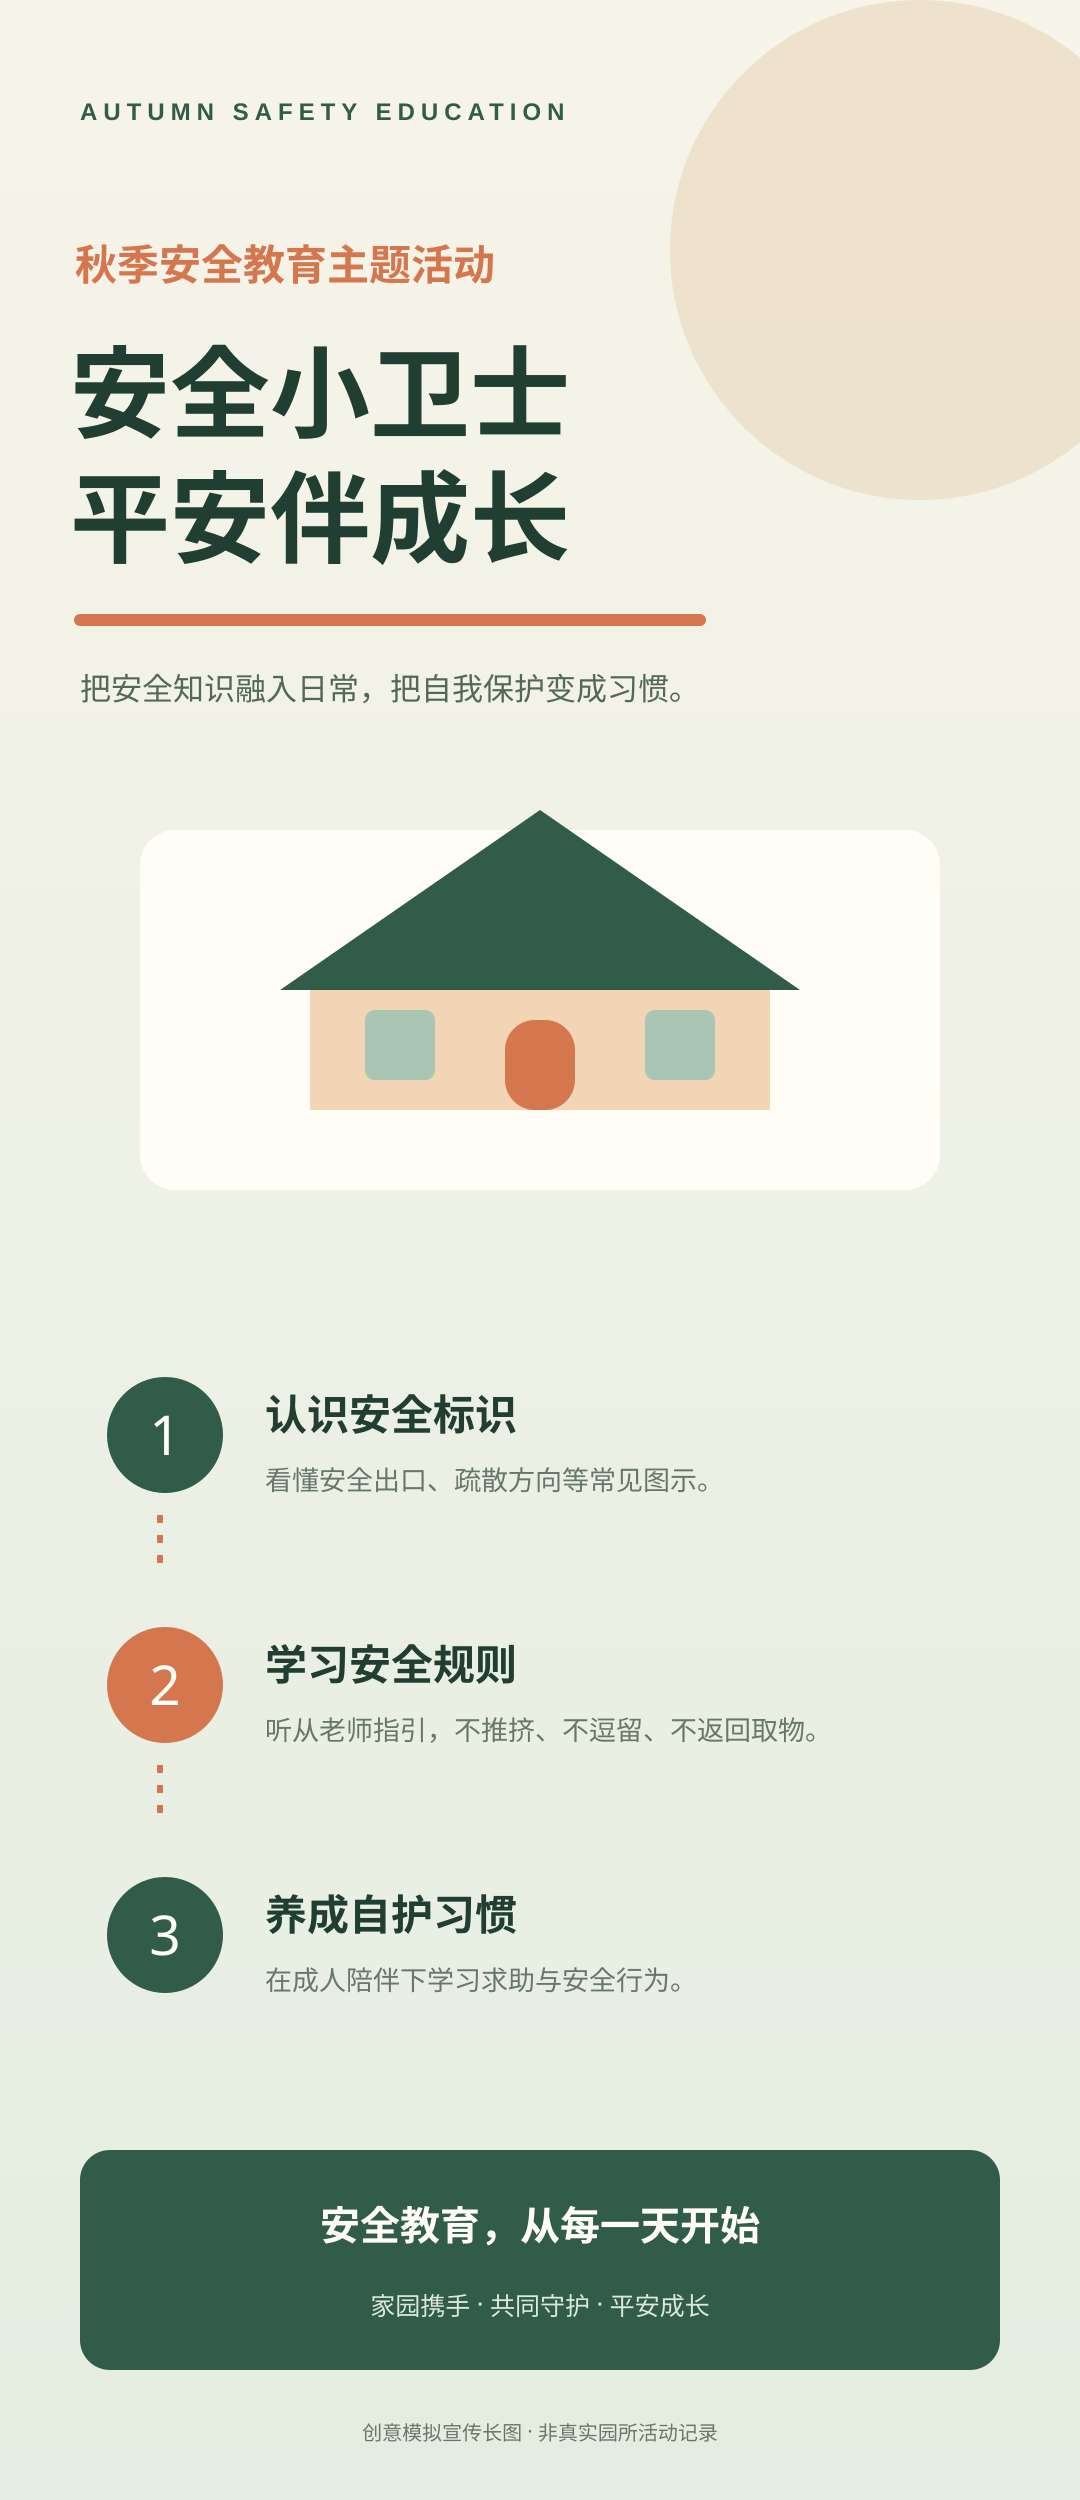
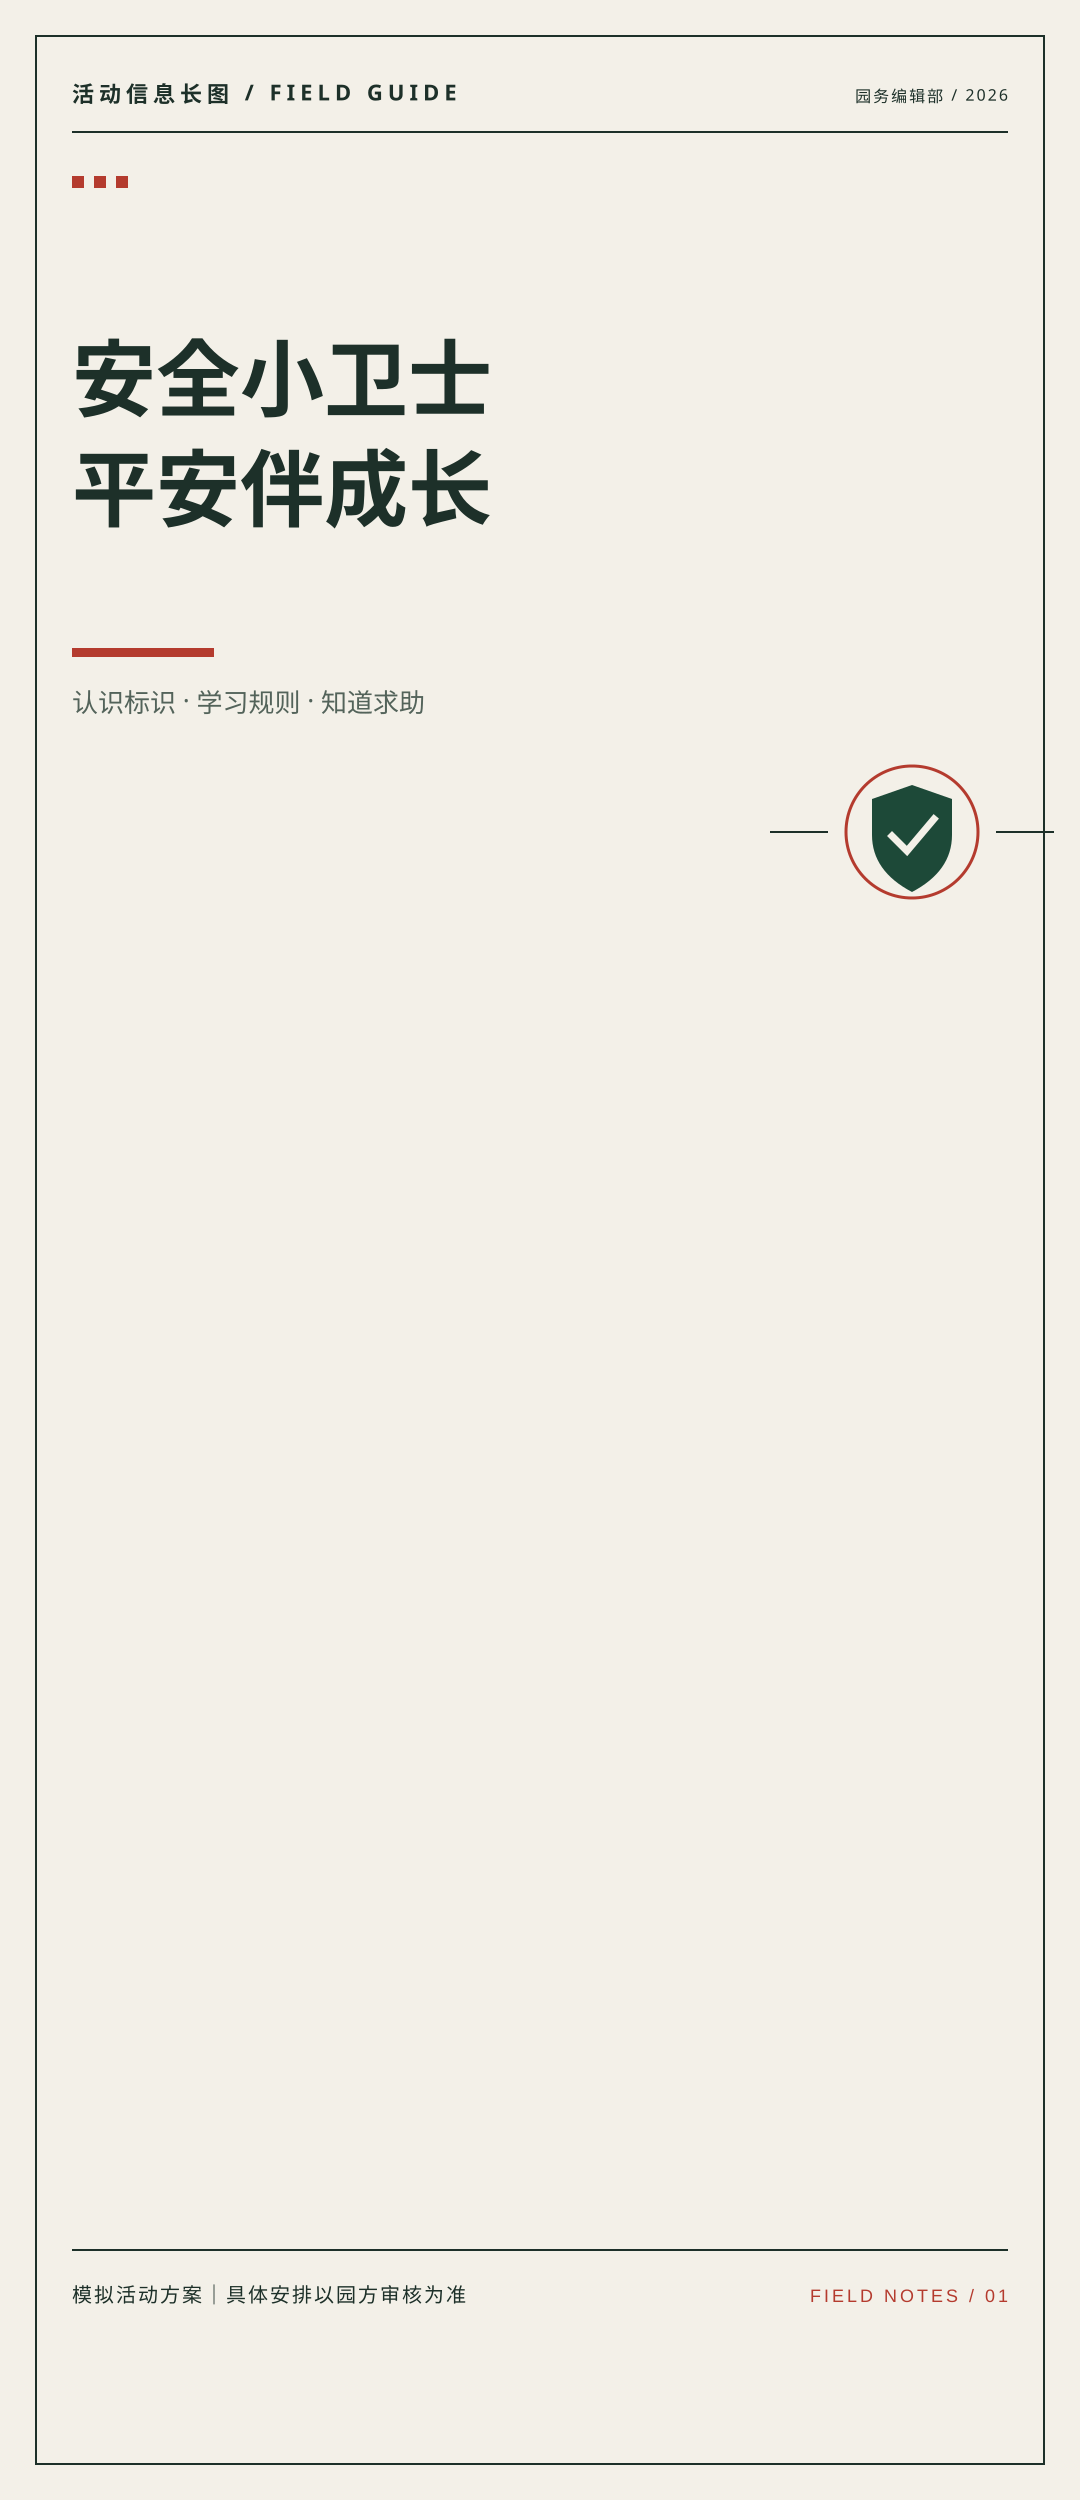
- <svg xmlns="http://www.w3.org/2000/svg" width="1080" height="2500" viewBox="0 0 1080 2500">
-   <defs>
-     <linearGradient id="bg" x2="0" y2="1">
-       <stop stop-color="#F7F4E9" />
-       <stop offset="1" stop-color="#E4EDE1" />
-     </linearGradient>
-   </defs>
-   <rect width="1080" height="2500" fill="url(#bg)" />
-   <circle cx="920" cy="250" r="250" fill="#E9D8BF" opacity=".65" />
-   <text x="80" y="120" fill="#315C4A" font-family="Arial,sans-serif" font-size="24" font-weight="700" letter-spacing="6">AUTUMN SAFETY EDUCATION</text>
-   <text x="75" y="280" fill="#D4774E" font-family="Microsoft YaHei,sans-serif" font-size="42" font-weight="700">秋季安全教育主题活动</text>
-   <text x="70" y="430" fill="#203E31" font-family="Microsoft YaHei,sans-serif" font-size="100" font-weight="900">安全小卫士</text>
-   <text x="70" y="555" fill="#203E31" font-family="Microsoft YaHei,sans-serif" font-size="100" font-weight="900">平安伴成长</text>
-   <path d="M80 620H700" stroke="#D4774E" stroke-width="12" stroke-linecap="round" />
-   <text x="80" y="700" fill="#52695A" font-family="Microsoft YaHei,sans-serif" font-size="31">把安全知识融入日常，把自我保护变成习惯。</text>
-   <g transform="translate(540 1000)">
-     <rect x="-400" y="-170" width="800" height="360" rx="35" fill="#FFFDF6" />
-     <path d="M-230 110V-10L0-150L230-10V110Z" fill="#F1D5B5" />
-     <path d="M-260-10L0-190L260-10H-260Z" fill="#315C4A" />
-     <rect x="-35" y="20" width="70" height="90" rx="30" fill="#D4774E" />
-     <rect x="-175" y="10" width="70" height="70" rx="10" fill="#A8C6B3" />
-     <rect x="105" y="10" width="70" height="70" rx="10" fill="#A8C6B3" />
+ <svg xmlns="http://www.w3.org/2000/svg" width="1080" height="2500" viewBox="0 0 1080 2500" role="img" aria-labelledby="t d">
+   <rect width="1080" height="2500" fill="#F3F0E8" />
+   <rect x="36" y="36" width="1008" height="2428" fill="none" stroke="#1D3029" stroke-width="2" />
+   <g fill="#1D3029" font-family="'Noto Sans SC','Microsoft YaHei',sans-serif">
+     <text x="72" y="102" font-size="22" letter-spacing="5" font-weight="700">活动信息长图 / FIELD GUIDE</text>
+     <text x="1008" y="102" text-anchor="end" font-size="16" letter-spacing="2">园务编辑部 / 2026</text>
  </g>
-   <g font-family="Microsoft YaHei,sans-serif">
-     <g transform="translate(100 1370)">
-       <circle cx="65" cy="65" r="58" fill="#315C4A" />
-       <text x="65" y="85" text-anchor="middle" fill="#FFFDF6" font-size="55">1</text>
-       <text x="165" y="60" fill="#203E31" font-size="42" font-weight="800">认识安全标识</text>
-       <text x="165" y="120" fill="#68776B" font-size="27">看懂安全出口、疏散方向等常见图示。</text>
-     </g>
-     <path d="M160 1515V1575" stroke="#D4774E" stroke-width="6" stroke-dasharray="8 12" />
-     <g transform="translate(100 1620)">
-       <circle cx="65" cy="65" r="58" fill="#D4774E" />
-       <text x="65" y="85" text-anchor="middle" fill="#FFFDF6" font-size="55">2</text>
-       <text x="165" y="60" fill="#203E31" font-size="42" font-weight="800">学习安全规则</text>
-       <text x="165" y="120" fill="#68776B" font-size="27">听从老师指引，不推挤、不逗留、不返回取物。</text>
-     </g>
-     <path d="M160 1765V1825" stroke="#D4774E" stroke-width="6" stroke-dasharray="8 12" />
-     <g transform="translate(100 1870)">
-       <circle cx="65" cy="65" r="58" fill="#315C4A" />
-       <text x="65" y="85" text-anchor="middle" fill="#FFFDF6" font-size="55">3</text>
-       <text x="165" y="60" fill="#203E31" font-size="42" font-weight="800">养成自护习惯</text>
-       <text x="165" y="120" fill="#68776B" font-size="27">在成人陪伴下学习求助与安全行为。</text>
-     </g>
+   <path d="M72 132H1008" stroke="#1D3029" stroke-width="2" />
+   <text x="72" y="410" fill="#1D3029" font-family="'Noto Serif SC','Songti SC',serif" font-size="84" font-weight="700">安全小卫士</text>
+   <text x="72" y="520" fill="#1D3029" font-family="'Noto Serif SC','Songti SC',serif" font-size="84" font-weight="700">平安伴成长</text>
+   <rect x="72" y="648" width="142" height="9" fill="#B43B2E" />
+   <text x="72" y="712" fill="#53635A" font-family="'Noto Sans SC','Microsoft YaHei',sans-serif" font-size="26">认识标识 · 学习规则 · 知道求助</text>
+   <g transform="translate(840 760)">
+     <circle cx="72" cy="72" r="66" fill="none" stroke="#B43B2E" stroke-width="3" />
+     <path d="M72 25L112 39V75Q112 111 72 132Q32 111 32 75V39Z" fill="#1D4938" />
+     <path d="M52 76L67 91L94 59" fill="none" stroke="#F3F0E8" stroke-width="7" stroke-linecap="square" />
+     <path d="M-12 72H-70M214 72H156" stroke="#1D3029" stroke-width="2" />
  </g>
-   <rect x="80" y="2150" width="920" height="220" rx="30" fill="#315C4A" />
-   <text x="540" y="2240" text-anchor="middle" fill="#FFFDF6" font-family="Microsoft YaHei,sans-serif" font-size="40" font-weight="800">安全教育，从每一天开始</text>
-   <text x="540" y="2315" text-anchor="middle" fill="#DCE8D8" font-family="Microsoft YaHei,sans-serif" font-size="25">家园携手 · 共同守护 · 平安成长</text>
-   <text x="540" y="2440" text-anchor="middle" fill="#68776B" font-family="Microsoft YaHei,sans-serif" font-size="20">创意模拟宣传长图 · 非真实园所活动记录</text>
+   <g transform="translate(72 2250)">
+     <path d="M0 0H936" stroke="#1D3029" stroke-width="2" />
+     <text x="0" y="52" fill="#1D3029" font-family="'Noto Sans SC','Microsoft YaHei',sans-serif" font-size="20" letter-spacing="2">模拟活动方案｜具体安排以园方审核为准</text>
+     <text x="936" y="52" text-anchor="end" fill="#B43B2E" font-family="Arial,sans-serif" font-size="18" letter-spacing="3">FIELD NOTES / 01</text>
+   </g>
+   <g fill="#B43B2E">
+     <rect x="72" y="176" width="12" height="12" />
+     <rect x="94" y="176" width="12" height="12" />
+     <rect x="116" y="176" width="12" height="12" />
+   </g>
</svg>
